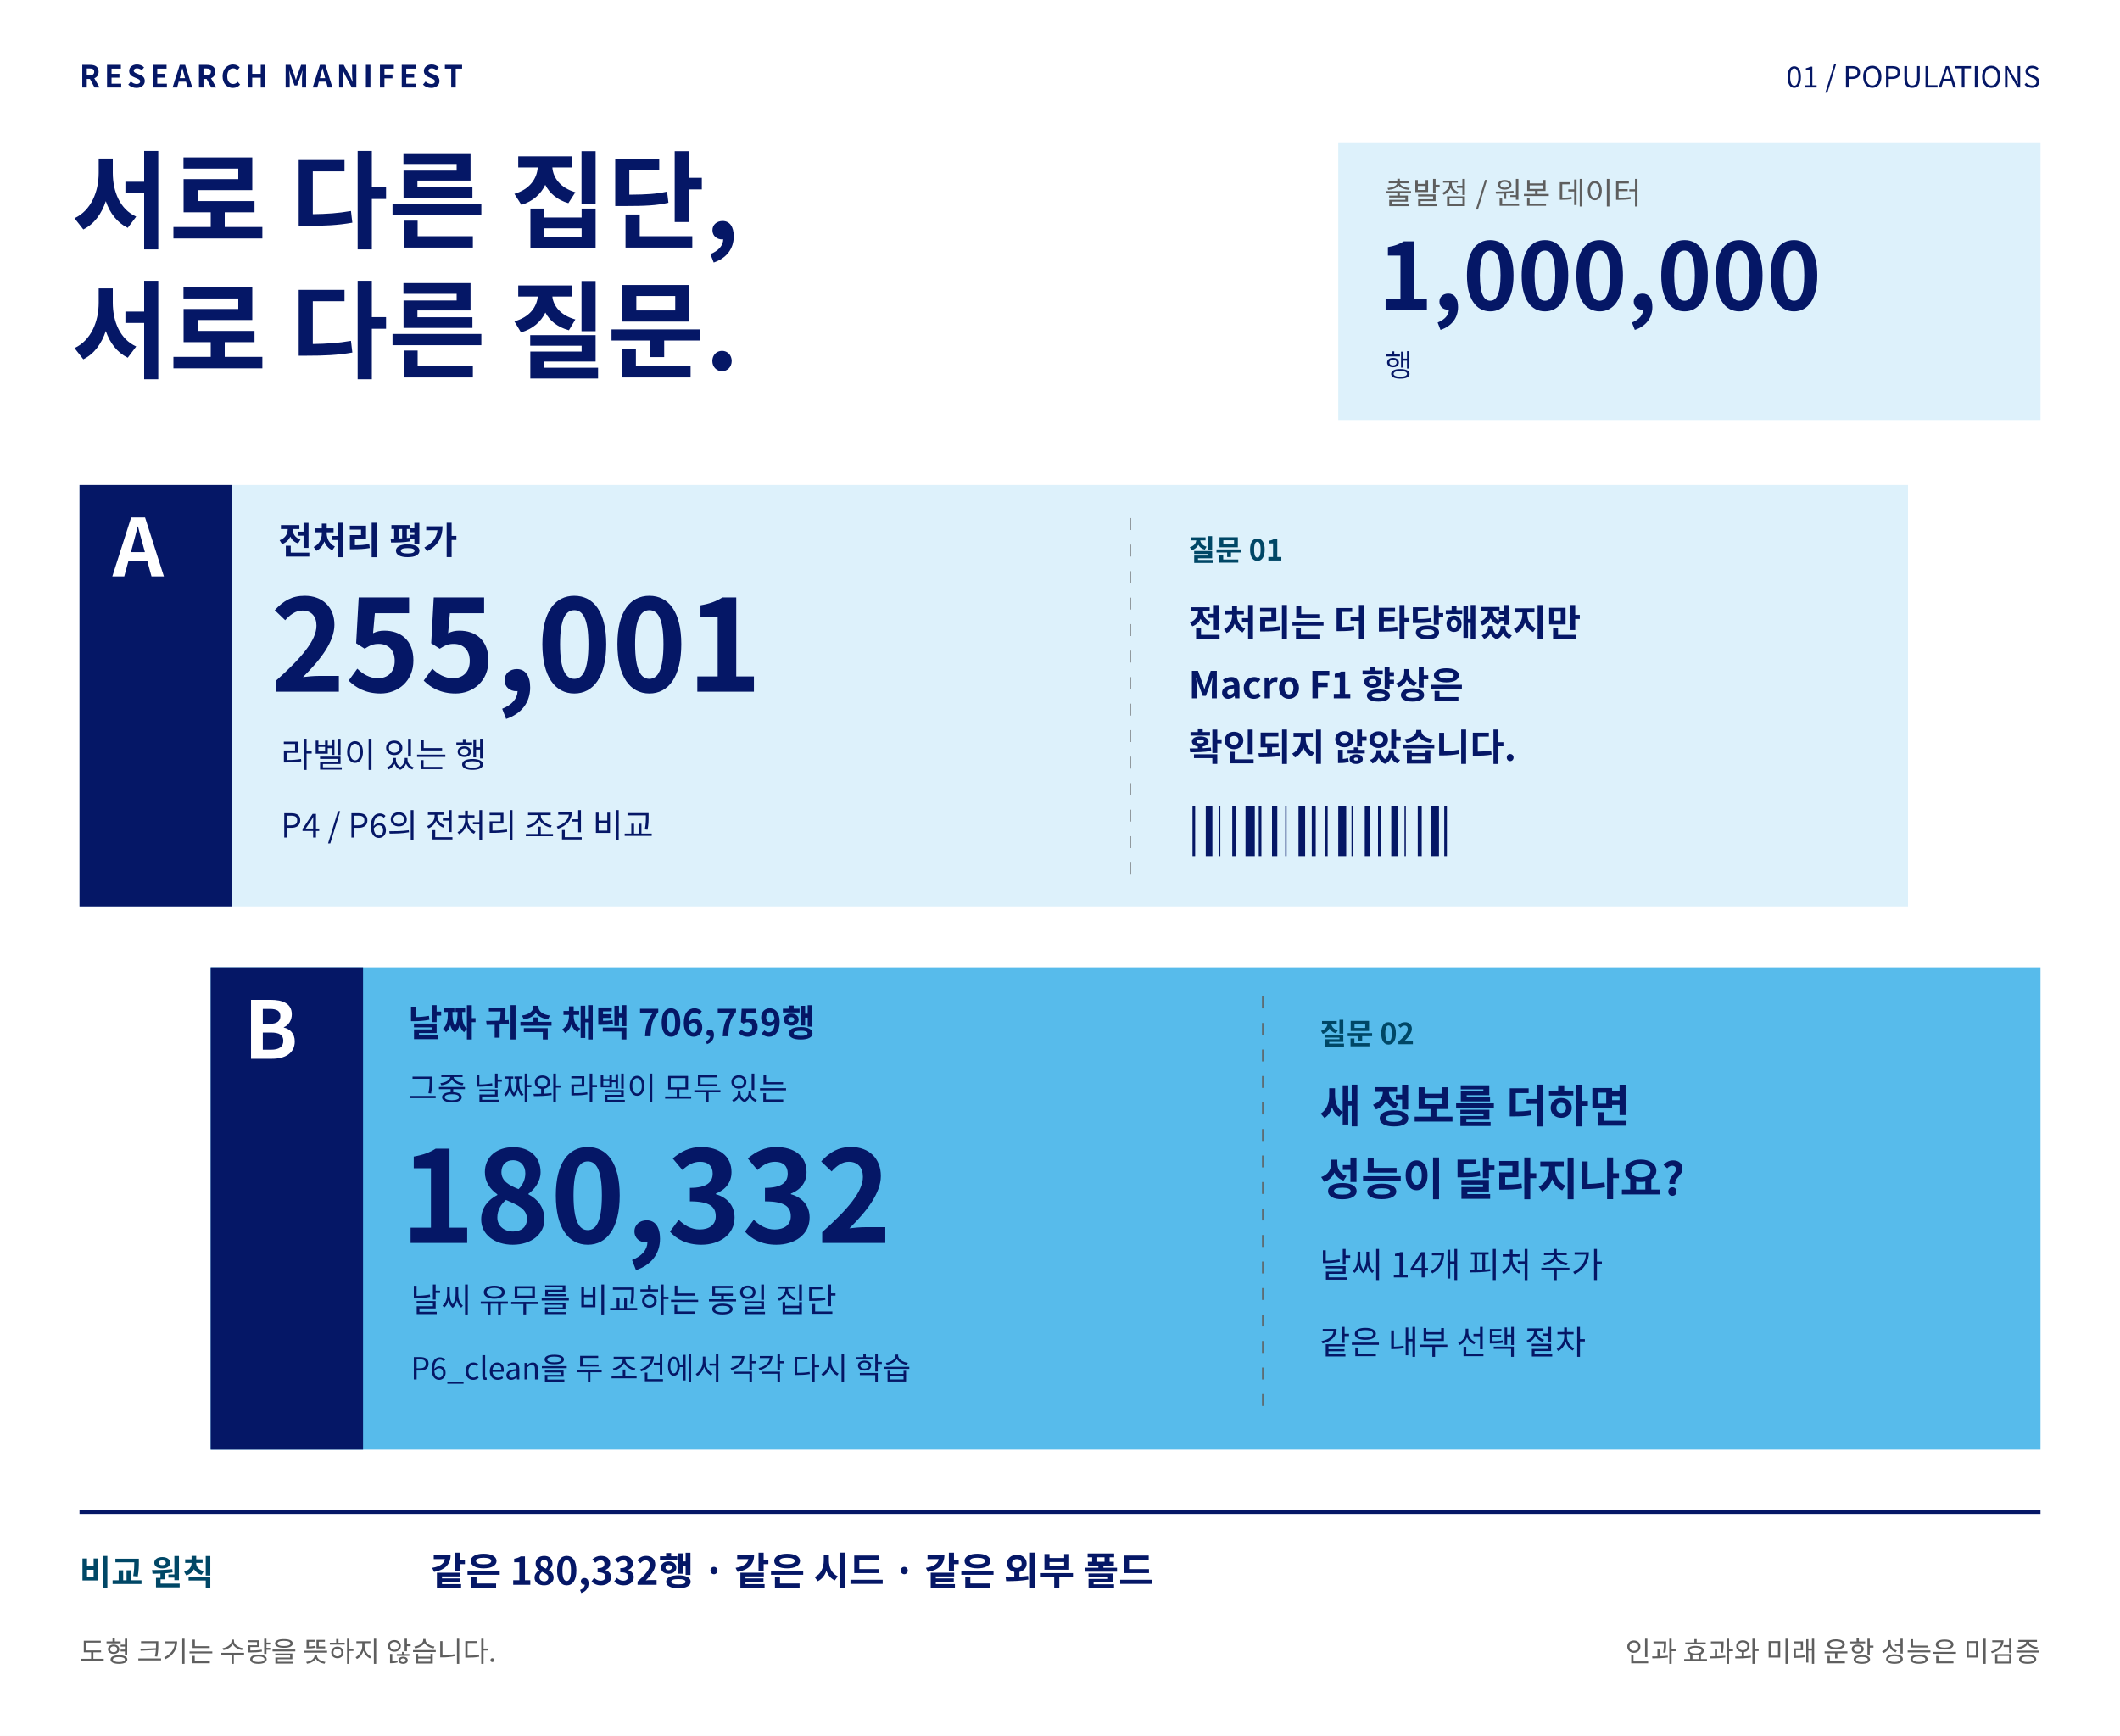
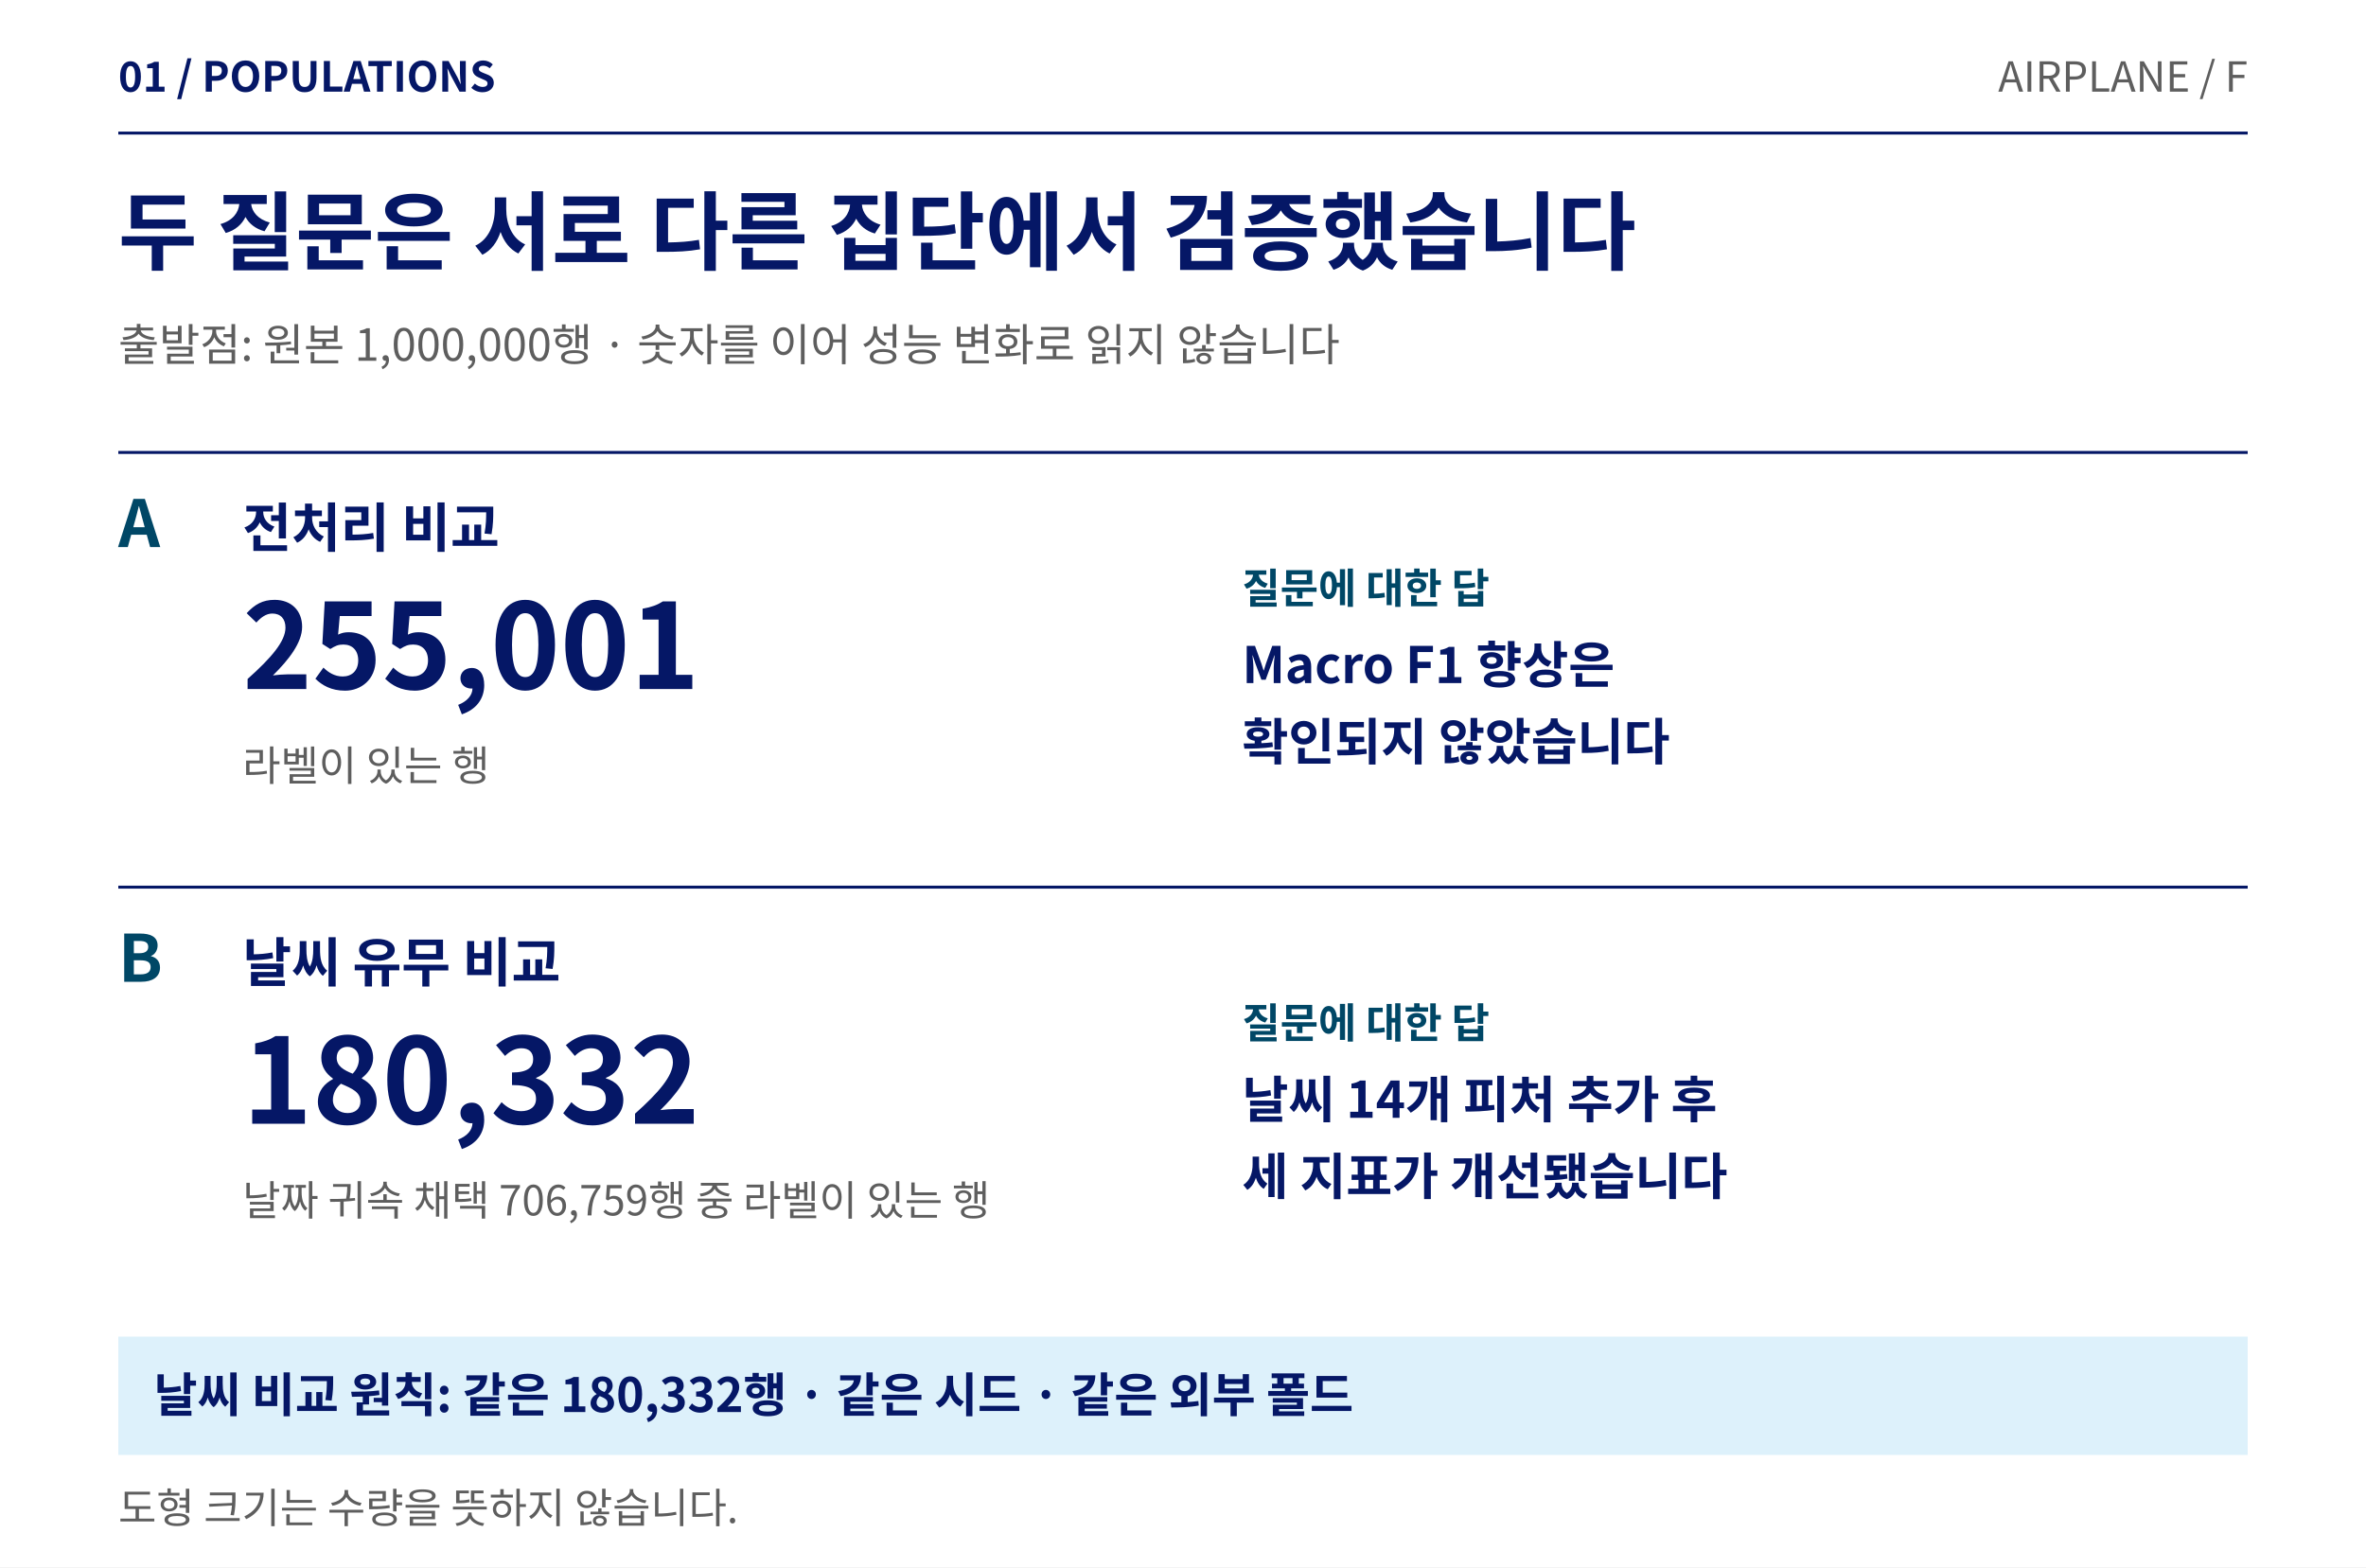
- <svg xmlns="http://www.w3.org/2000/svg" width="1600" height="1310" viewBox="0 0 1600 1310" role="img" aria-labelledby="title desc">
-   <rect width="1600" height="1310" fill="#FFFFFF" />
-   <text x="60" y="66" fill="#051766" font-family="Noto Sans CJK KR, Malgun Gothic, Apple SD Gothic Neo, sans-serif" font-size="23" font-weight="700" text-anchor="start" style="font-variant-numeric:tabular-nums" letter-spacing="3">RESEARCH MANIFEST</text>
-   <text x="1540" y="66" fill="#051766" font-family="Noto Sans CJK KR, Malgun Gothic, Apple SD Gothic Neo, sans-serif" font-size="22" font-weight="400" text-anchor="end" style="font-variant-numeric:tabular-nums">01 / POPULATIONS</text>
-   <text x="54" y="181" fill="#051766" font-family="Noto Sans CJK KR, Malgun Gothic, Apple SD Gothic Neo, sans-serif" font-size="80" font-weight="900" text-anchor="start" style="font-variant-numeric:tabular-nums">서로 다른 집단,</text>
-   <text x="54" y="279" fill="#051766" font-family="Noto Sans CJK KR, Malgun Gothic, Apple SD Gothic Neo, sans-serif" font-size="80" font-weight="900" text-anchor="start" style="font-variant-numeric:tabular-nums">서로 다른 질문.</text>
-   <rect x="1010" y="108" width="530" height="209" fill="#DDF1FB" />
-   <text x="1045" y="154" fill="#5E5E5E" font-family="Noto Sans CJK KR, Malgun Gothic, Apple SD Gothic Neo, sans-serif" font-size="23" font-weight="400" text-anchor="start" style="font-variant-numeric:tabular-nums">출발점 / 원본 데이터</text>
-   <text x="1040" y="234" fill="#051766" font-family="Noto Sans CJK KR, Malgun Gothic, Apple SD Gothic Neo, sans-serif" font-size="70" font-weight="800" text-anchor="start" style="font-variant-numeric:tabular-nums">1,000,000</text>
-   <text x="1045" y="284" fill="#051766" font-family="Noto Sans CJK KR, Malgun Gothic, Apple SD Gothic Neo, sans-serif" font-size="23" font-weight="400" text-anchor="start" style="font-variant-numeric:tabular-nums">행</text>
-   <rect x="60" y="366" width="1380" height="318" fill="#DDF1FB" />
-   <rect x="60" y="366" width="115" height="318" fill="#051766" />
-   <text x="85" y="435" fill="#FFFFFF" font-family="Noto Sans CJK KR, Malgun Gothic, Apple SD Gothic Neo, sans-serif" font-size="60" font-weight="900" text-anchor="start" style="font-variant-numeric:tabular-nums">A</text>
-   <text x="210" y="418" fill="#051766" font-family="Noto Sans CJK KR, Malgun Gothic, Apple SD Gothic Neo, sans-serif" font-size="28" font-weight="700" text-anchor="start" style="font-variant-numeric:tabular-nums">전처리 평가</text>
-   <text x="204" y="522" fill="#051766" font-family="Noto Sans CJK KR, Malgun Gothic, Apple SD Gothic Neo, sans-serif" font-size="96" font-weight="900" text-anchor="start" style="font-variant-numeric:tabular-nums">255,001</text>
-   <text x="212" y="579" fill="#051766" font-family="Noto Sans CJK KR, Malgun Gothic, Apple SD Gothic Neo, sans-serif" font-size="26" font-weight="400" text-anchor="start" style="font-variant-numeric:tabular-nums">라벨이 있는 행</text>
-   <text x="212" y="632" fill="#051766" font-family="Noto Sans CJK KR, Malgun Gothic, Apple SD Gothic Neo, sans-serif" font-size="25" font-weight="400" text-anchor="start" style="font-variant-numeric:tabular-nums">P4 / P6의 전처리 조건 비교</text>
-   <line x1="853" y1="391" x2="853" y2="400" stroke="#5E5E5E" stroke-width="1" />
-   <line x1="853" y1="411" x2="853" y2="420" stroke="#5E5E5E" stroke-width="1" />
-   <line x1="853" y1="431" x2="853" y2="440" stroke="#5E5E5E" stroke-width="1" />
-   <line x1="853" y1="451" x2="853" y2="460" stroke="#5E5E5E" stroke-width="1" />
-   <line x1="853" y1="471" x2="853" y2="480" stroke="#5E5E5E" stroke-width="1" />
-   <line x1="853" y1="491" x2="853" y2="500" stroke="#5E5E5E" stroke-width="1" />
-   <line x1="853" y1="511" x2="853" y2="520" stroke="#5E5E5E" stroke-width="1" />
-   <line x1="853" y1="531" x2="853" y2="540" stroke="#5E5E5E" stroke-width="1" />
-   <line x1="853" y1="551" x2="853" y2="560" stroke="#5E5E5E" stroke-width="1" />
-   <line x1="853" y1="571" x2="853" y2="580" stroke="#5E5E5E" stroke-width="1" />
-   <line x1="853" y1="591" x2="853" y2="600" stroke="#5E5E5E" stroke-width="1" />
-   <line x1="853" y1="611" x2="853" y2="620" stroke="#5E5E5E" stroke-width="1" />
-   <line x1="853" y1="631" x2="853" y2="640" stroke="#5E5E5E" stroke-width="1" />
-   <line x1="853" y1="651" x2="853" y2="660" stroke="#5E5E5E" stroke-width="1" />
-   <text x="897" y="423" fill="#004766" font-family="Noto Sans CJK KR, Malgun Gothic, Apple SD Gothic Neo, sans-serif" font-size="22" font-weight="700" text-anchor="start" style="font-variant-numeric:tabular-nums">질문 01</text>
-   <text x="897" y="480" fill="#051766" font-family="Noto Sans CJK KR, Malgun Gothic, Apple SD Gothic Neo, sans-serif" font-size="28" font-weight="700" text-anchor="start" style="font-variant-numeric:tabular-nums">전처리는 더 타당해졌지만</text>
-   <text x="897" y="527" fill="#051766" font-family="Noto Sans CJK KR, Malgun Gothic, Apple SD Gothic Neo, sans-serif" font-size="28" font-weight="700" text-anchor="start" style="font-variant-numeric:tabular-nums">Macro F1 향상은</text>
-   <text x="897" y="574" fill="#051766" font-family="Noto Sans CJK KR, Malgun Gothic, Apple SD Gothic Neo, sans-serif" font-size="28" font-weight="700" text-anchor="start" style="font-variant-numeric:tabular-nums">확인되지 않았습니다.</text>
-   <rect x="900" y="608" width="2" height="38" fill="#051766" />
-   <rect x="910" y="608" width="5" height="38" fill="#051766" />
-   <rect x="920" y="608" width="1" height="38" fill="#051766" />
-   <rect x="930" y="608" width="3" height="38" fill="#051766" />
-   <rect x="940" y="608" width="7" height="38" fill="#051766" />
-   <rect x="950" y="608" width="2" height="38" fill="#051766" />
-   <rect x="960" y="608" width="4" height="38" fill="#051766" />
-   <rect x="970" y="608" width="1" height="38" fill="#051766" />
-   <rect x="980" y="608" width="5" height="38" fill="#051766" />
-   <rect x="990" y="608" width="3" height="38" fill="#051766" />
-   <rect x="1000" y="608" width="2" height="38" fill="#051766" />
-   <rect x="1010" y="608" width="6" height="38" fill="#051766" />
-   <rect x="1020" y="608" width="1" height="38" fill="#051766" />
-   <rect x="1030" y="608" width="4" height="38" fill="#051766" />
-   <rect x="1040" y="608" width="2" height="38" fill="#051766" />
-   <rect x="1050" y="608" width="5" height="38" fill="#051766" />
-   <rect x="1060" y="608" width="1" height="38" fill="#051766" />
-   <rect x="1070" y="608" width="3" height="38" fill="#051766" />
-   <rect x="1080" y="608" width="6" height="38" fill="#051766" />
-   <rect x="1090" y="608" width="2" height="38" fill="#051766" />
-   <rect x="159" y="730" width="1381" height="364" fill="#57BBEB" />
-   <rect x="159" y="730" width="115" height="364" fill="#051766" />
-   <text x="184" y="799" fill="#FFFFFF" font-family="Noto Sans CJK KR, Malgun Gothic, Apple SD Gothic Neo, sans-serif" font-size="60" font-weight="900" text-anchor="start" style="font-variant-numeric:tabular-nums">B</text>
-   <text x="308" y="782" fill="#051766" font-family="Noto Sans CJK KR, Malgun Gothic, Apple SD Gothic Neo, sans-serif" font-size="28" font-weight="700" text-anchor="start" style="font-variant-numeric:tabular-nums">날짜 귀속 채택 706,759행</text>
-   <text x="308" y="830" fill="#051766" font-family="Noto Sans CJK KR, Malgun Gothic, Apple SD Gothic Neo, sans-serif" font-size="24" font-weight="400" text-anchor="start" style="font-variant-numeric:tabular-nums">그중 날짜와 라벨이 모두 있는</text>
-   <text x="302" y="938" fill="#051766" font-family="Noto Sans CJK KR, Malgun Gothic, Apple SD Gothic Neo, sans-serif" font-size="96" font-weight="900" text-anchor="start" style="font-variant-numeric:tabular-nums">180,332</text>
-   <text x="310" y="990" fill="#051766" font-family="Noto Sans CJK KR, Malgun Gothic, Apple SD Gothic Neo, sans-serif" font-size="25" font-weight="400" text-anchor="start" style="font-variant-numeric:tabular-nums">날씨 유무를 비교하는 동일 집단</text>
-   <text x="310" y="1041" fill="#051766" font-family="Noto Sans CJK KR, Malgun Gothic, Apple SD Gothic Neo, sans-serif" font-size="23" font-weight="400" text-anchor="start" style="font-variant-numeric:tabular-nums">P6_clean을 두 조건에서 각각 다시 학습</text>
-   <line x1="953" y1="752" x2="953" y2="761" stroke="#5E5E5E" stroke-width="1" />
-   <line x1="953" y1="772" x2="953" y2="781" stroke="#5E5E5E" stroke-width="1" />
-   <line x1="953" y1="792" x2="953" y2="801" stroke="#5E5E5E" stroke-width="1" />
-   <line x1="953" y1="812" x2="953" y2="821" stroke="#5E5E5E" stroke-width="1" />
-   <line x1="953" y1="832" x2="953" y2="841" stroke="#5E5E5E" stroke-width="1" />
-   <line x1="953" y1="852" x2="953" y2="861" stroke="#5E5E5E" stroke-width="1" />
-   <line x1="953" y1="872" x2="953" y2="881" stroke="#5E5E5E" stroke-width="1" />
-   <line x1="953" y1="892" x2="953" y2="901" stroke="#5E5E5E" stroke-width="1" />
-   <line x1="953" y1="912" x2="953" y2="921" stroke="#5E5E5E" stroke-width="1" />
-   <line x1="953" y1="932" x2="953" y2="941" stroke="#5E5E5E" stroke-width="1" />
-   <line x1="953" y1="952" x2="953" y2="961" stroke="#5E5E5E" stroke-width="1" />
-   <line x1="953" y1="972" x2="953" y2="981" stroke="#5E5E5E" stroke-width="1" />
-   <line x1="953" y1="992" x2="953" y2="1001" stroke="#5E5E5E" stroke-width="1" />
-   <line x1="953" y1="1012" x2="953" y2="1021" stroke="#5E5E5E" stroke-width="1" />
-   <line x1="953" y1="1032" x2="953" y2="1041" stroke="#5E5E5E" stroke-width="1" />
-   <line x1="953" y1="1052" x2="953" y2="1061" stroke="#5E5E5E" stroke-width="1" />
-   <text x="996" y="788" fill="#004766" font-family="Noto Sans CJK KR, Malgun Gothic, Apple SD Gothic Neo, sans-serif" font-size="22" font-weight="700" text-anchor="start" style="font-variant-numeric:tabular-nums">질문 02</text>
-   <text x="996" y="847" fill="#051766" font-family="Noto Sans CJK KR, Malgun Gothic, Apple SD Gothic Neo, sans-serif" font-size="34" font-weight="700" text-anchor="start" style="font-variant-numeric:tabular-nums">새 정보를 더하면</text>
-   <text x="996" y="902" fill="#051766" font-family="Noto Sans CJK KR, Malgun Gothic, Apple SD Gothic Neo, sans-serif" font-size="34" font-weight="700" text-anchor="start" style="font-variant-numeric:tabular-nums">성능이 달라지나요?</text>
-   <text x="996" y="964" fill="#051766" font-family="Noto Sans CJK KR, Malgun Gothic, Apple SD Gothic Neo, sans-serif" font-size="26" font-weight="400" text-anchor="start" style="font-variant-numeric:tabular-nums">날씨 14개 피처 추가</text>
-   <text x="996" y="1022" fill="#051766" font-family="Noto Sans CJK KR, Malgun Gothic, Apple SD Gothic Neo, sans-serif" font-size="25" font-weight="400" text-anchor="start" style="font-variant-numeric:tabular-nums">같은 내부 선택 절차</text>
-   <line x1="60" y1="1141" x2="1540" y2="1141" stroke="#051766" stroke-width="3" />
-   <text x="60" y="1196" fill="#004766" font-family="Noto Sans CJK KR, Malgun Gothic, Apple SD Gothic Neo, sans-serif" font-size="26" font-weight="700" text-anchor="start" style="font-variant-numeric:tabular-nums">비교 원칙</text>
-   <text x="325" y="1196" fill="#051766" font-family="Noto Sans CJK KR, Malgun Gothic, Apple SD Gothic Neo, sans-serif" font-size="29" font-weight="700" text-anchor="start" style="font-variant-numeric:tabular-nums">같은 180,332행 · 같은 시드 · 같은 외부 폴드</text>
-   <text x="60" y="1254" fill="#5E5E5E" font-family="Noto Sans CJK KR, Malgun Gothic, Apple SD Gothic Neo, sans-serif" font-size="21" font-weight="400" text-anchor="start" style="font-variant-numeric:tabular-nums">도형 크기는 수량을 뜻하지 않습니다.</text>
-   <text x="1540" y="1254" fill="#5E5E5E" font-family="Noto Sans CJK KR, Malgun Gothic, Apple SD Gothic Neo, sans-serif" font-size="21" font-weight="400" text-anchor="end" style="font-variant-numeric:tabular-nums">인과 효과와 미래 운항 성능은 미검증</text>
+ <svg xmlns="http://www.w3.org/2000/svg" width="1600" height="1060" viewBox="0 0 1600 1060" role="img" aria-labelledby="title desc">
+   <rect width="1600" height="1060" fill="#FFFFFF" />
+   <text x="80" y="62" fill="#051766" font-family="Noto Sans CJK KR, Malgun Gothic, Apple SD Gothic Neo, sans-serif" font-size="28" font-weight="700" text-anchor="start" style="font-variant-numeric:tabular-nums">01 / POPULATIONS</text>
+   <text x="1520" y="62" fill="#5E5E5E" font-family="Noto Sans CJK KR, Malgun Gothic, Apple SD Gothic Neo, sans-serif" font-size="28" font-weight="400" text-anchor="end" style="font-variant-numeric:tabular-nums">AIRPLANE / F</text>
+   <line x1="80" y1="90" x2="1520" y2="90" stroke="#051766" stroke-width="2" />
+   <text x="80" y="178" fill="#051766" font-family="Noto Sans CJK KR, Malgun Gothic, Apple SD Gothic Neo, sans-serif" font-size="58" font-weight="800" text-anchor="start" style="font-variant-numeric:tabular-nums">두 질문은 서로 다른 집단에서 검증했습니다</text>
+   <text x="80" y="244" fill="#5E5E5E" font-family="Noto Sans CJK KR, Malgun Gothic, Apple SD Gothic Neo, sans-serif" font-size="30" font-weight="400" text-anchor="start" style="font-variant-numeric:tabular-nums">출발점: 원본 1,000,000행 · 숫자를 이어 성능 변화로 읽지 않습니다</text>
+   <line x1="80" y1="306" x2="1520" y2="306" stroke="#051766" stroke-width="2" />
+   <text x="80" y="370" fill="#004766" font-family="Noto Sans CJK KR, Malgun Gothic, Apple SD Gothic Neo, sans-serif" font-size="44" font-weight="800" text-anchor="start" style="font-variant-numeric:tabular-nums">A</text>
+   <text x="164" y="370" fill="#051766" font-family="Noto Sans CJK KR, Malgun Gothic, Apple SD Gothic Neo, sans-serif" font-size="36" font-weight="700" text-anchor="start" style="font-variant-numeric:tabular-nums">전처리 비교</text>
+   <text x="164" y="466" fill="#051766" font-family="Noto Sans CJK KR, Malgun Gothic, Apple SD Gothic Neo, sans-serif" font-size="80" font-weight="800" text-anchor="start" style="font-variant-numeric:tabular-nums">255,001</text>
+   <text x="164" y="528" fill="#5E5E5E" font-family="Noto Sans CJK KR, Malgun Gothic, Apple SD Gothic Neo, sans-serif" font-size="28" font-weight="400" text-anchor="start" style="font-variant-numeric:tabular-nums">라벨이 있는 행</text>
+   <text x="840" y="408" fill="#004766" font-family="Noto Sans CJK KR, Malgun Gothic, Apple SD Gothic Neo, sans-serif" font-size="28" font-weight="700" text-anchor="start" style="font-variant-numeric:tabular-nums">질문에 대한 답</text>
+   <text x="840" y="462" fill="#051766" font-family="Noto Sans CJK KR, Malgun Gothic, Apple SD Gothic Neo, sans-serif" font-size="34" font-weight="700" text-anchor="start" style="font-variant-numeric:tabular-nums">Macro F1 향상은</text>
+   <text x="840" y="514" fill="#051766" font-family="Noto Sans CJK KR, Malgun Gothic, Apple SD Gothic Neo, sans-serif" font-size="34" font-weight="700" text-anchor="start" style="font-variant-numeric:tabular-nums">확인되지 않았습니다</text>
+   <line x1="80" y1="600" x2="1520" y2="600" stroke="#051766" stroke-width="2" />
+   <text x="80" y="664" fill="#004766" font-family="Noto Sans CJK KR, Malgun Gothic, Apple SD Gothic Neo, sans-serif" font-size="44" font-weight="800" text-anchor="start" style="font-variant-numeric:tabular-nums">B</text>
+   <text x="164" y="664" fill="#051766" font-family="Noto Sans CJK KR, Malgun Gothic, Apple SD Gothic Neo, sans-serif" font-size="36" font-weight="700" text-anchor="start" style="font-variant-numeric:tabular-nums">날씨 유무 비교</text>
+   <text x="164" y="760" fill="#051766" font-family="Noto Sans CJK KR, Malgun Gothic, Apple SD Gothic Neo, sans-serif" font-size="80" font-weight="800" text-anchor="start" style="font-variant-numeric:tabular-nums">180,332</text>
+   <text x="164" y="822" fill="#5E5E5E" font-family="Noto Sans CJK KR, Malgun Gothic, Apple SD Gothic Neo, sans-serif" font-size="28" font-weight="400" text-anchor="start" style="font-variant-numeric:tabular-nums">날짜 귀속 채택 706,759행 중 라벨이 있는 행</text>
+   <text x="840" y="702" fill="#004766" font-family="Noto Sans CJK KR, Malgun Gothic, Apple SD Gothic Neo, sans-serif" font-size="28" font-weight="700" text-anchor="start" style="font-variant-numeric:tabular-nums">질문에 대한 답</text>
+   <text x="840" y="756" fill="#051766" font-family="Noto Sans CJK KR, Malgun Gothic, Apple SD Gothic Neo, sans-serif" font-size="34" font-weight="700" text-anchor="start" style="font-variant-numeric:tabular-nums">날씨 14개 피처 추가 후</text>
+   <text x="840" y="808" fill="#051766" font-family="Noto Sans CJK KR, Malgun Gothic, Apple SD Gothic Neo, sans-serif" font-size="34" font-weight="700" text-anchor="start" style="font-variant-numeric:tabular-nums">세 지표가 개선됐습니다</text>
+   <rect x="80" y="904" width="1440" height="80" fill="#DDF1FB" />
+   <text x="104" y="955" fill="#051766" font-family="Noto Sans CJK KR, Malgun Gothic, Apple SD Gothic Neo, sans-serif" font-size="32" font-weight="700" text-anchor="start" style="font-variant-numeric:tabular-nums">날씨 비교 원칙: 같은 180,332행 · 같은 시드 · 같은 외부 폴드</text>
+   <text x="80" y="1030" fill="#5E5E5E" font-family="Noto Sans CJK KR, Malgun Gothic, Apple SD Gothic Neo, sans-serif" font-size="28" font-weight="400" text-anchor="start" style="font-variant-numeric:tabular-nums">도형 크기는 수량을 뜻하지 않습니다.</text>
</svg>
